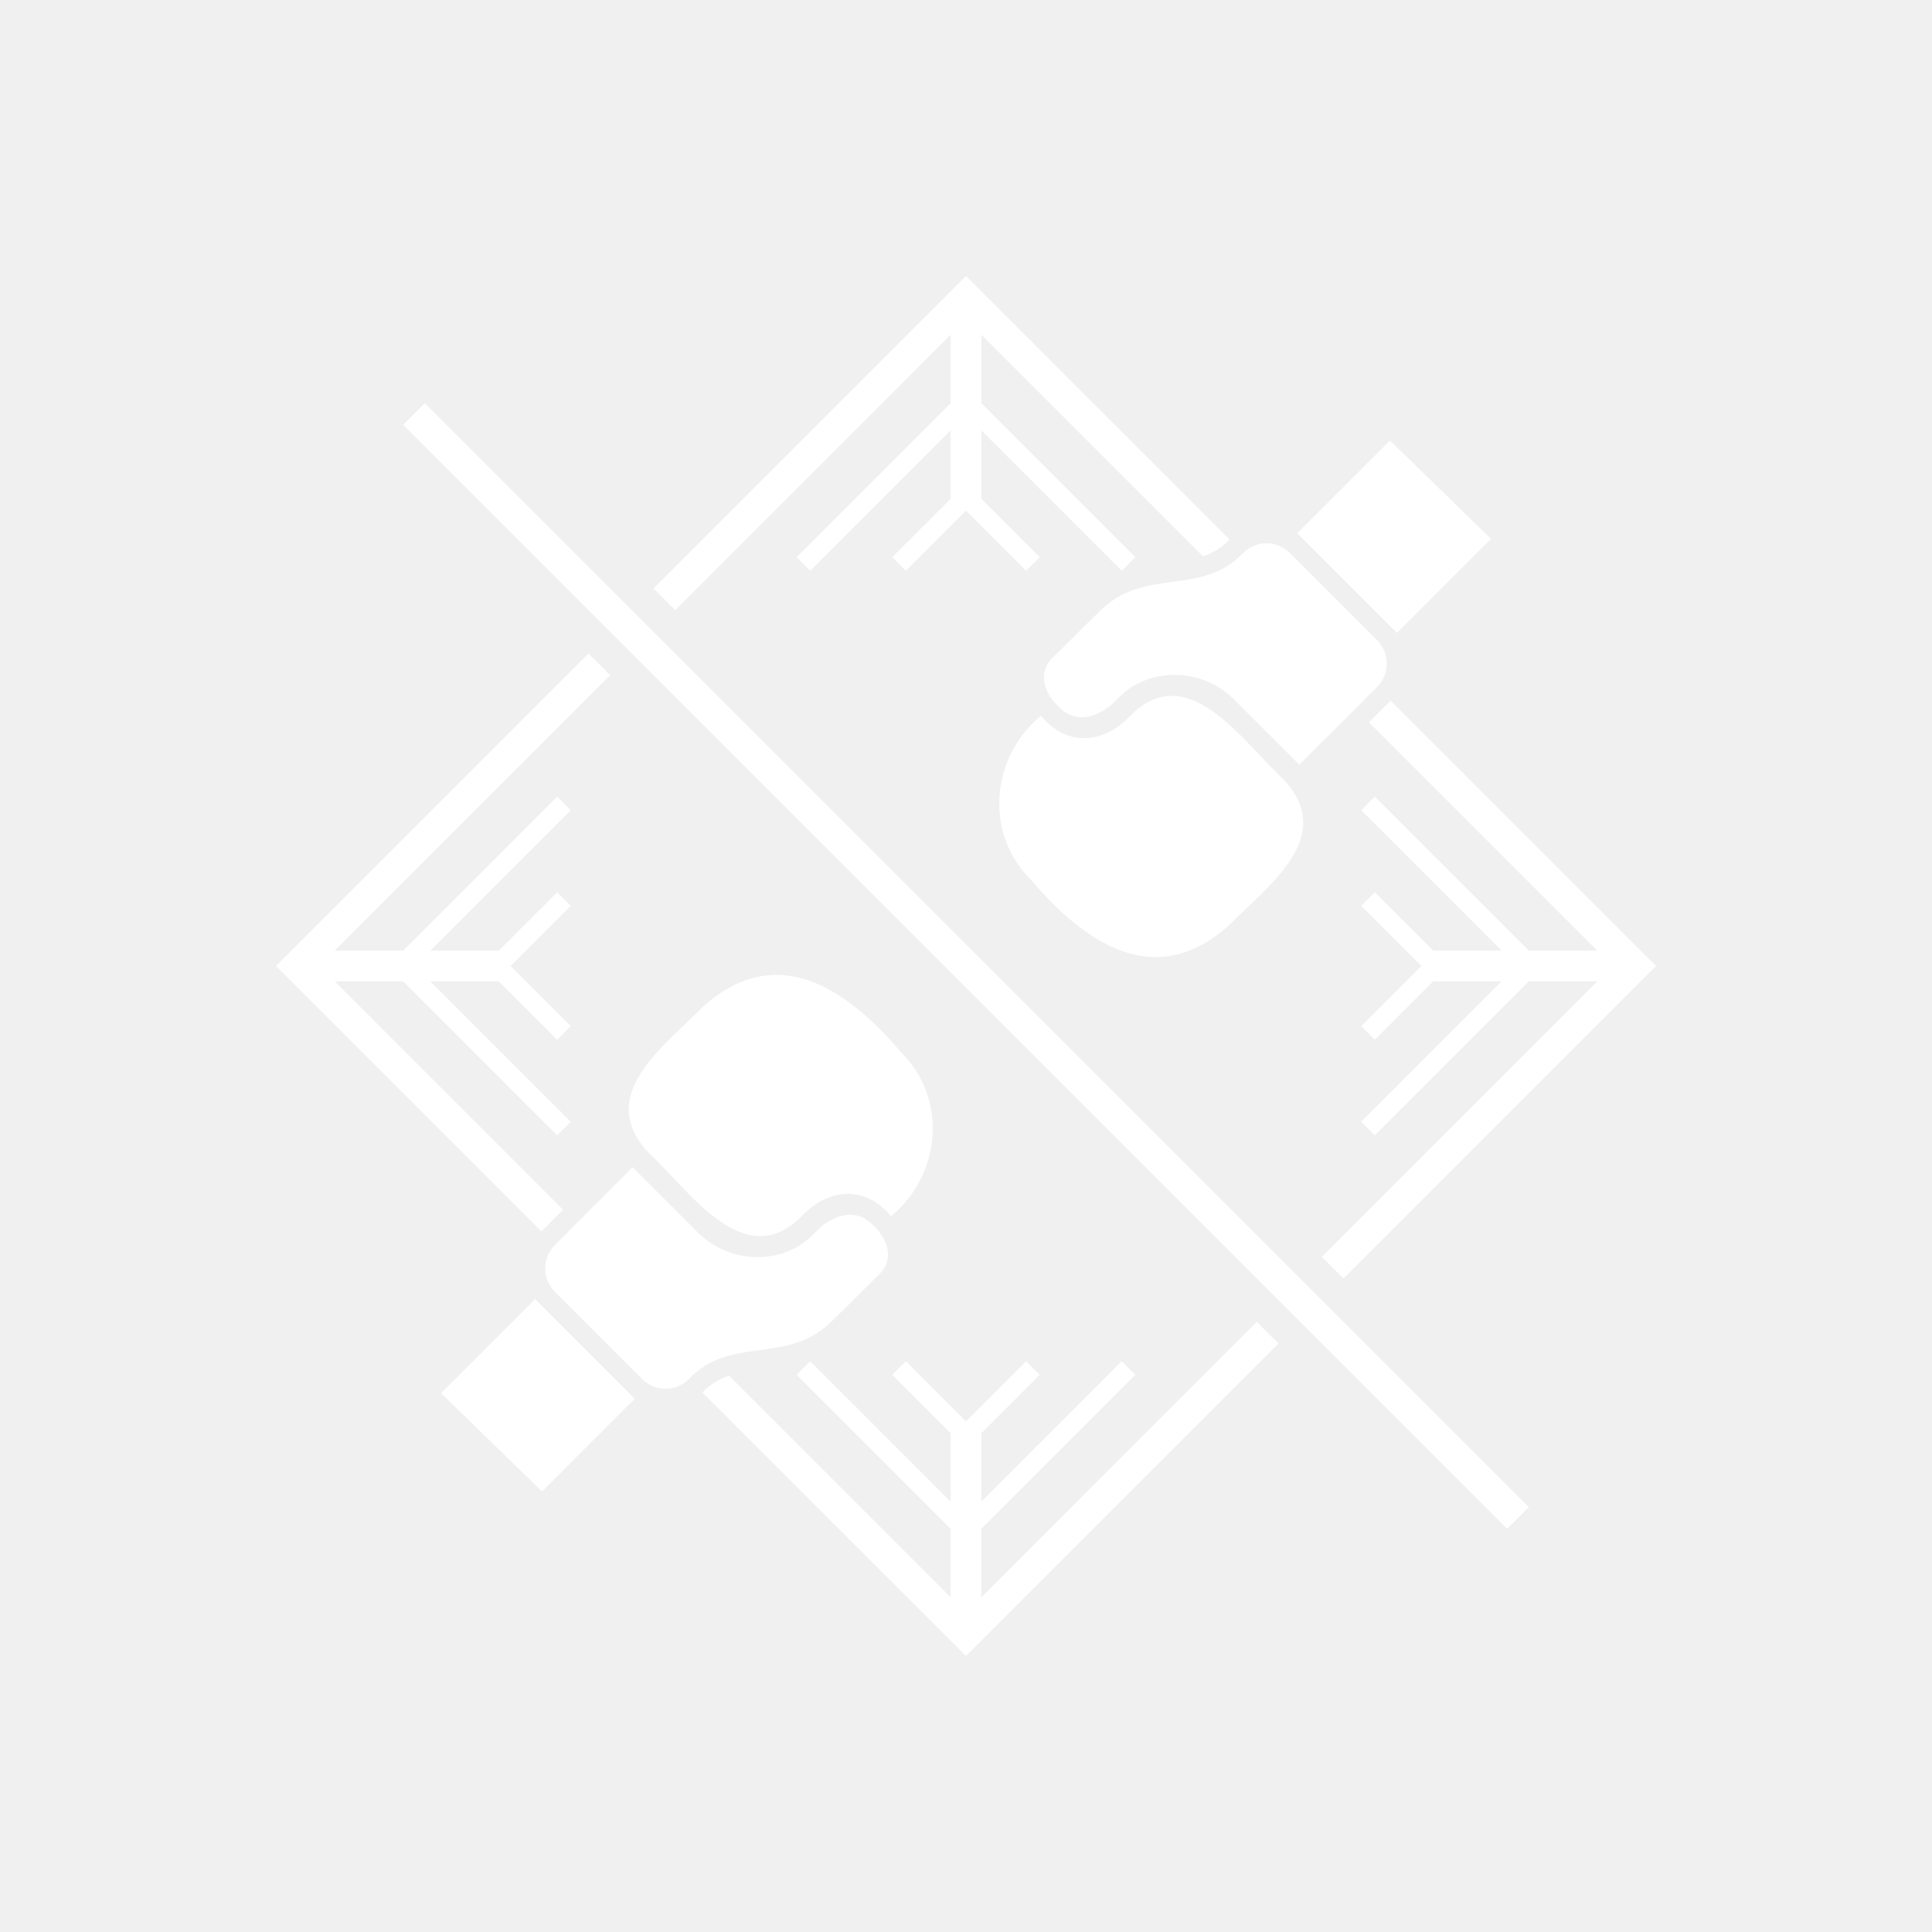
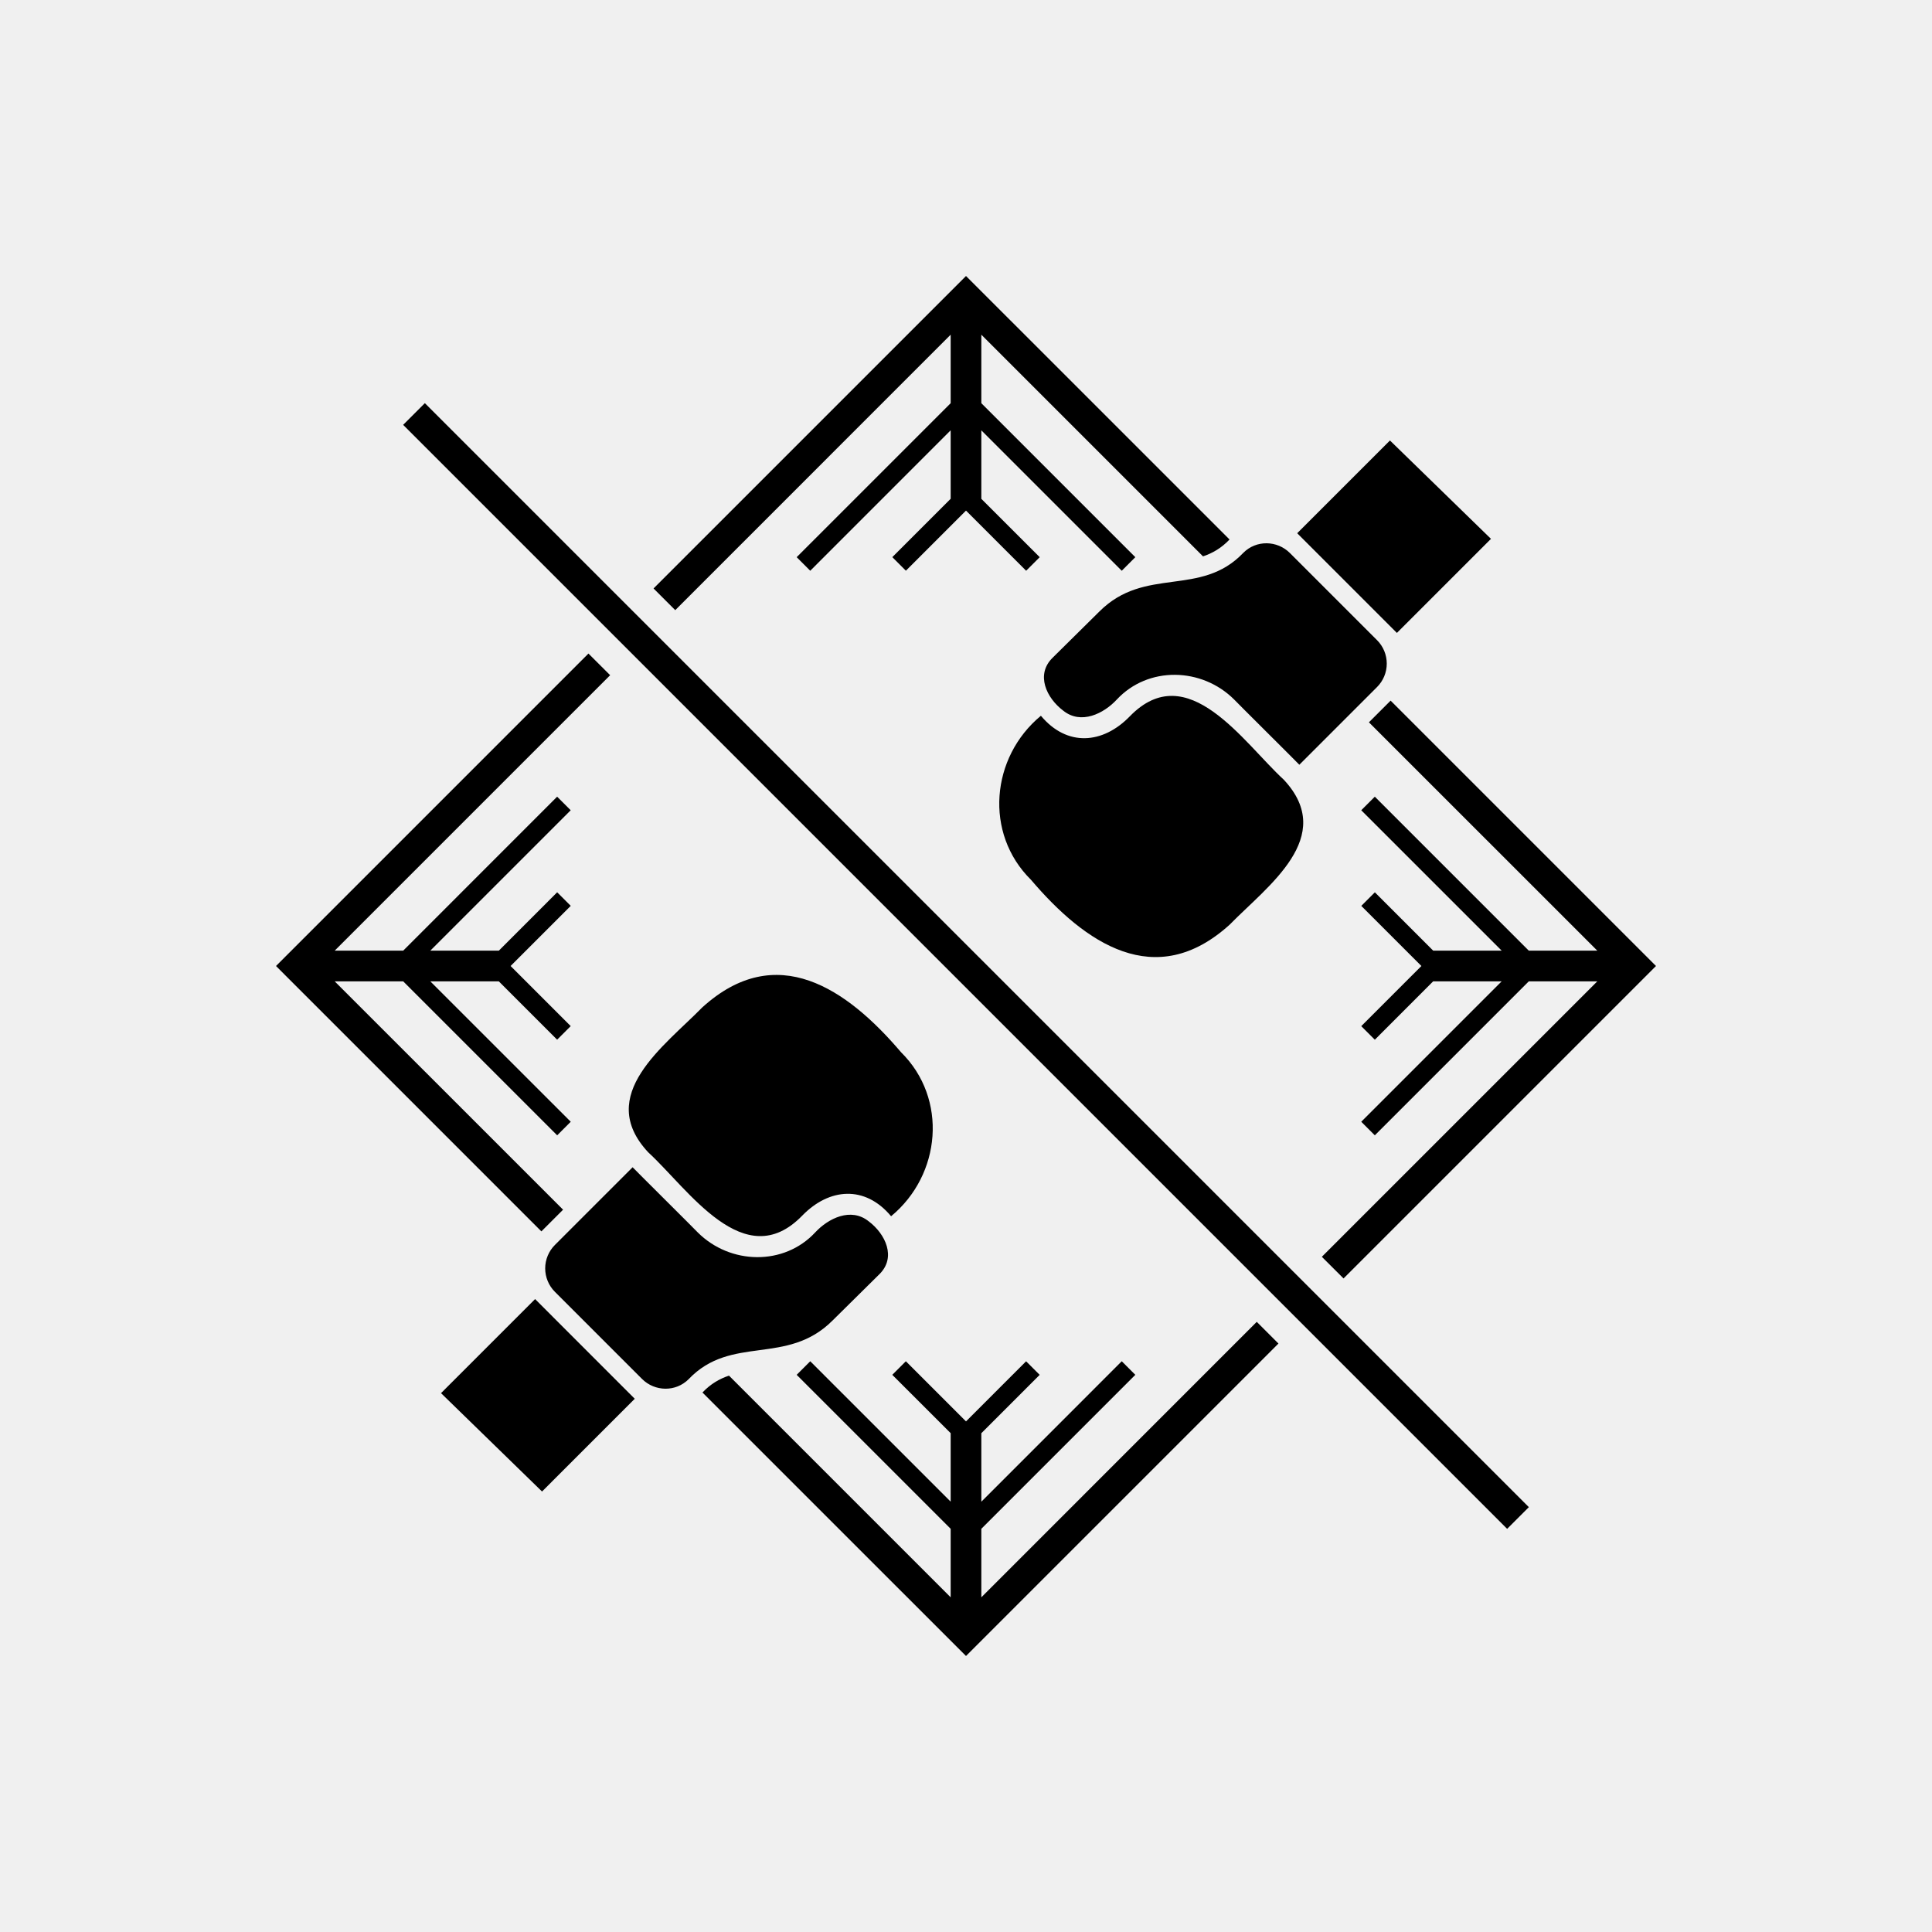
<svg xmlns="http://www.w3.org/2000/svg" width="252" height="252" viewBox="0 0 252 252" fill="none">
-   <path d="M143.405 79.755C149.365 73.8 156.595 77.96 162.175 72.105C163.845 70.425 166.58 70.46 168.255 72.14L179.615 83.5C180.017 83.901 180.336 84.378 180.553 84.903C180.771 85.427 180.882 85.99 180.882 86.558C180.882 87.125 180.771 87.688 180.553 88.212C180.336 88.737 180.017 89.214 179.615 89.615L169.48 99.75C169.4 99.64 161.065 91.365 160.99 91.255C156.755 87.02 149.735 86.865 145.66 91.255C143.965 93.08 141.005 94.56 138.685 92.695C136.505 91.055 135.03 87.985 137.32 85.77C139.91 83.21 143.365 79.79 143.405 79.755ZM147.36 93.44C143.845 97.06 139.17 97.435 135.77 93.36C129.24 98.755 128.34 108.7 134.475 114.755C141.525 123.035 150.72 129.4 160.41 120.59C165.31 115.57 174.42 109.185 167.46 101.71C162.18 96.86 154.905 85.665 147.36 93.44ZM175.245 166.755L216 126L181.385 91.385L178.555 94.215L208.345 124H199.41L179.325 103.915L177.555 105.685L195.875 124H186.94L179.33 116.39L177.56 118.16L185.4 126L177.555 133.845L179.325 135.615L186.935 128H195.87L177.555 146.315L179.325 148.085L199.41 128H208.345L172.415 163.93L175.245 166.755ZM182.205 82.555L194.475 70.285L181.3 57.455L169.2 69.55L182.205 82.555ZM124 43.655V52.59L103.915 72.675L105.685 74.445L124 56.125V65.06L116.39 72.67L118.16 74.44L126 66.6L133.845 74.445L135.615 72.675L128 65.065V56.13L146.315 74.445L148.085 72.675L128 52.59V43.655L156.915 72.57C158.16 72.15 159.295 71.5 160.365 70.38L160.375 70.37L126 36L85.245 76.755L88.075 79.585L124 43.655ZM52.585 55.415L196.585 199.415L199.415 196.585L55.415 52.585L52.585 55.415ZM104.64 158.56C108.155 154.94 112.83 154.565 116.23 158.64C122.76 153.245 123.66 143.3 117.525 137.245C110.475 128.965 101.28 122.6 91.59 131.41C86.69 136.43 77.58 142.815 84.54 150.29C89.82 155.14 97.095 166.335 104.64 158.56ZM128 208.345V199.41L148.085 179.325L146.315 177.555L128 195.875V186.94L135.61 179.33L133.84 177.56L126 185.4L118.155 177.555L116.385 179.325L124 186.935V195.87L105.685 177.555L103.915 179.325L124 199.41V208.345L95.085 179.43C93.84 179.85 92.705 180.5 91.635 181.62L91.625 181.63L126 216L166.755 175.245L163.925 172.415L128 208.345ZM76.755 85.245L36 126L70.615 160.615L73.445 157.785L43.655 128H52.59L72.675 148.085L74.445 146.315L56.125 128H65.06L72.67 135.61L74.44 133.84L66.6 126L74.445 118.155L72.675 116.385L65.065 124H56.125L74.44 105.685L72.67 103.915L52.59 124H43.655L79.585 88.07L76.755 85.245ZM69.795 169.445L57.525 181.715L70.7 194.545L82.795 182.45C82.77 182.42 69.825 169.475 69.795 169.445ZM114.675 166.23C116.965 164.015 115.49 160.945 113.31 159.305C110.99 157.44 108.035 158.915 106.335 160.745C102.265 165.13 95.24 164.975 91.005 160.745C90.93 160.635 82.595 152.36 82.515 152.25L72.38 162.385C71.978 162.786 71.659 163.263 71.442 163.788C71.225 164.312 71.112 164.875 71.112 165.443C71.112 166.01 71.225 166.573 71.442 167.097C71.659 167.622 71.978 168.099 72.38 168.5L83.74 179.86C85.415 181.535 88.15 181.575 89.82 179.895C95.4 174.04 102.63 178.2 108.59 172.245C108.635 172.21 112.09 168.79 114.675 166.23Z" fill="white" />
+   <path d="M143.405 79.755C149.365 73.8 156.595 77.96 162.175 72.105C163.845 70.425 166.58 70.46 168.255 72.14L179.615 83.5C180.017 83.901 180.336 84.378 180.553 84.903C180.771 85.427 180.882 85.99 180.882 86.558C180.882 87.125 180.771 87.688 180.553 88.212C180.336 88.737 180.017 89.214 179.615 89.615L169.48 99.75C169.4 99.64 161.065 91.365 160.99 91.255C156.755 87.02 149.735 86.865 145.66 91.255C143.965 93.08 141.005 94.56 138.685 92.695C136.505 91.055 135.03 87.985 137.32 85.77C139.91 83.21 143.365 79.79 143.405 79.755ZM147.36 93.44C143.845 97.06 139.17 97.435 135.77 93.36C129.24 98.755 128.34 108.7 134.475 114.755C141.525 123.035 150.72 129.4 160.41 120.59C165.31 115.57 174.42 109.185 167.46 101.71C162.18 96.86 154.905 85.665 147.36 93.44ZM175.245 166.755L216 126L181.385 91.385L178.555 94.215L208.345 124H199.41L179.325 103.915L177.555 105.685L195.875 124H186.94L179.33 116.39L177.56 118.16L185.4 126L177.555 133.845L179.325 135.615L186.935 128H195.87L177.555 146.315L179.325 148.085L199.41 128H208.345L172.415 163.93L175.245 166.755ZM182.205 82.555L194.475 70.285L181.3 57.455L169.2 69.55L182.205 82.555ZM124 43.655V52.59L103.915 72.675L105.685 74.445L124 56.125V65.06L116.39 72.67L118.16 74.44L126 66.6L133.845 74.445L135.615 72.675L128 65.065V56.13L146.315 74.445L148.085 72.675L128 52.59V43.655L156.915 72.57C158.16 72.15 159.295 71.5 160.365 70.38L160.375 70.37L126 36L85.245 76.755L88.075 79.585L124 43.655ZM52.585 55.415L196.585 199.415L199.415 196.585L55.415 52.585L52.585 55.415ZM104.64 158.56C108.155 154.94 112.83 154.565 116.23 158.64C122.76 153.245 123.66 143.3 117.525 137.245C110.475 128.965 101.28 122.6 91.59 131.41C86.69 136.43 77.58 142.815 84.54 150.29C89.82 155.14 97.095 166.335 104.64 158.56ZM128 208.345V199.41L148.085 179.325L146.315 177.555L128 195.875V186.94L135.61 179.33L133.84 177.56L126 185.4L118.155 177.555L116.385 179.325L124 186.935V195.87L105.685 177.555L103.915 179.325L124 199.41V208.345L95.085 179.43C93.84 179.85 92.705 180.5 91.635 181.62L91.625 181.63L126 216L166.755 175.245L163.925 172.415L128 208.345ZM76.755 85.245L36 126L70.615 160.615L73.445 157.785L43.655 128H52.59L72.675 148.085L74.445 146.315L56.125 128H65.06L72.67 135.61L74.44 133.84L66.6 126L74.445 118.155L72.675 116.385L65.065 124H56.125L74.44 105.685L72.67 103.915L52.59 124H43.655L79.585 88.07L76.755 85.245ZM69.795 169.445L57.525 181.715L70.7 194.545L82.795 182.45C82.77 182.42 69.825 169.475 69.795 169.445ZM114.675 166.23C116.965 164.015 115.49 160.945 113.31 159.305C110.99 157.44 108.035 158.915 106.335 160.745C102.265 165.13 95.24 164.975 91.005 160.745C90.93 160.635 82.595 152.36 82.515 152.25L72.38 162.385C71.978 162.786 71.659 163.263 71.442 163.788C71.225 164.312 71.112 164.875 71.112 165.443C71.112 166.01 71.225 166.573 71.442 167.097C71.659 167.622 71.978 168.099 72.38 168.5L83.74 179.86C85.415 181.535 88.15 181.575 89.82 179.895C95.4 174.04 102.63 178.2 108.59 172.245C108.635 172.21 112.09 168.79 114.675 166.23Z" fill="black" />
</svg>
